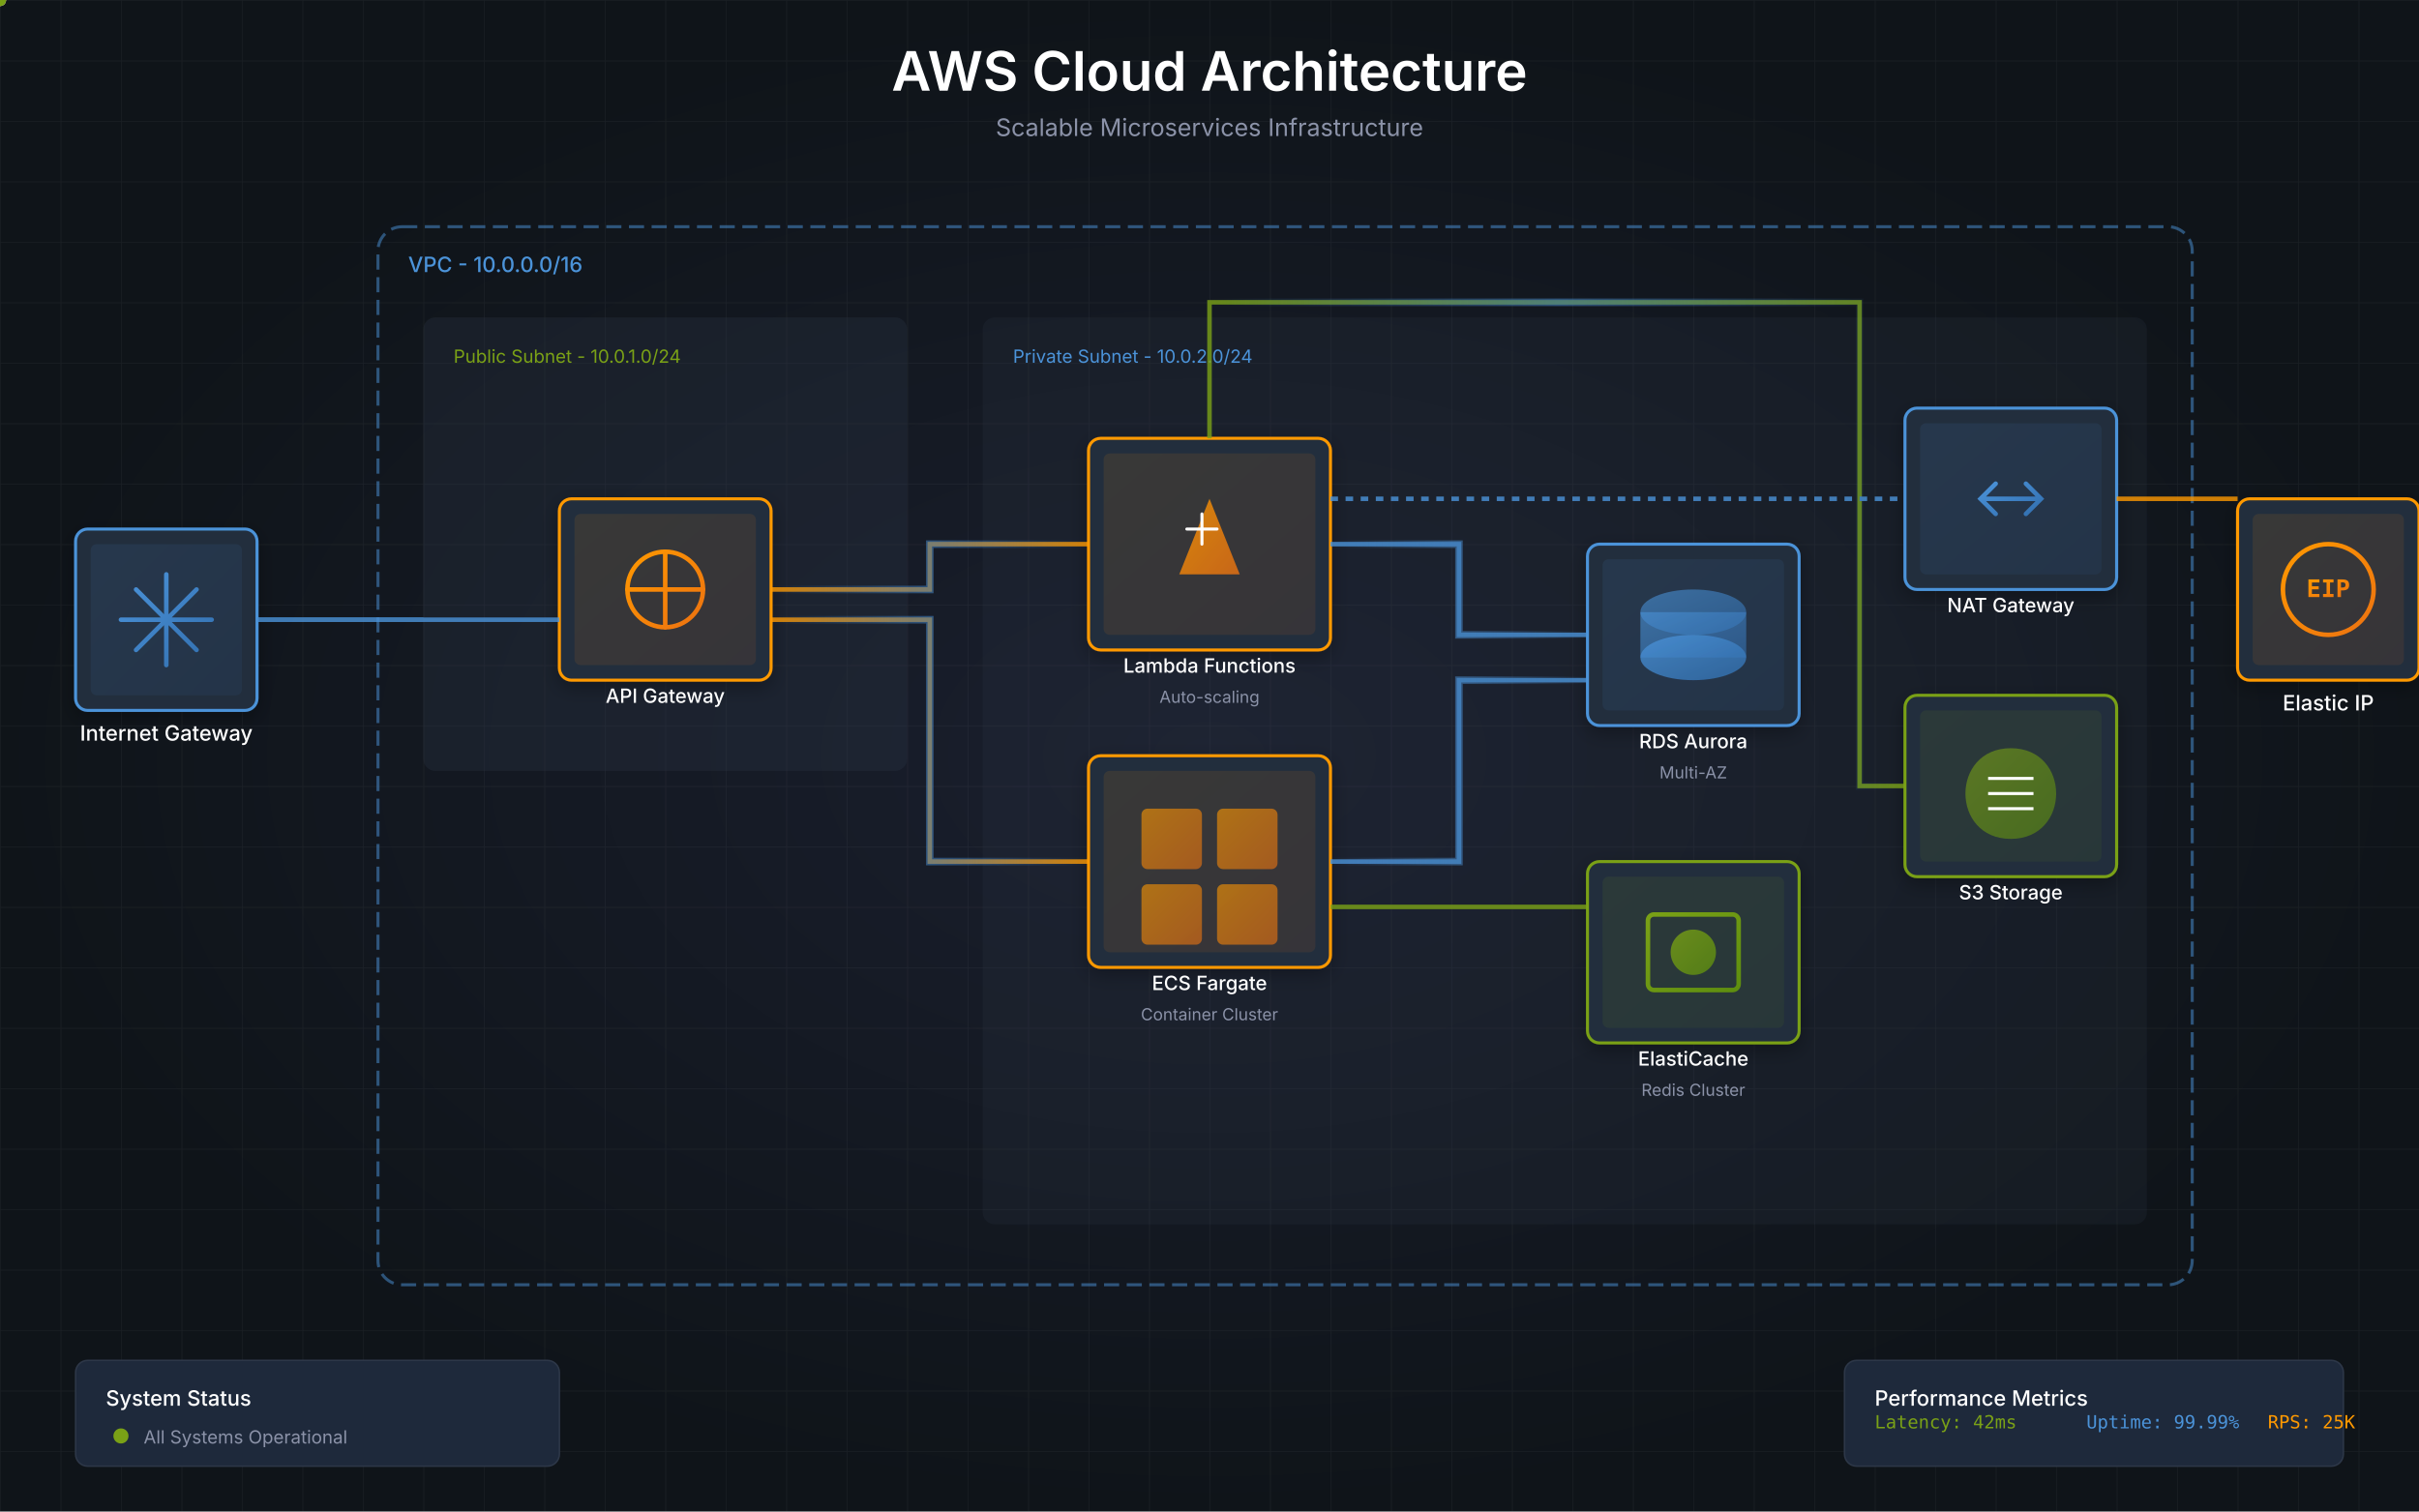
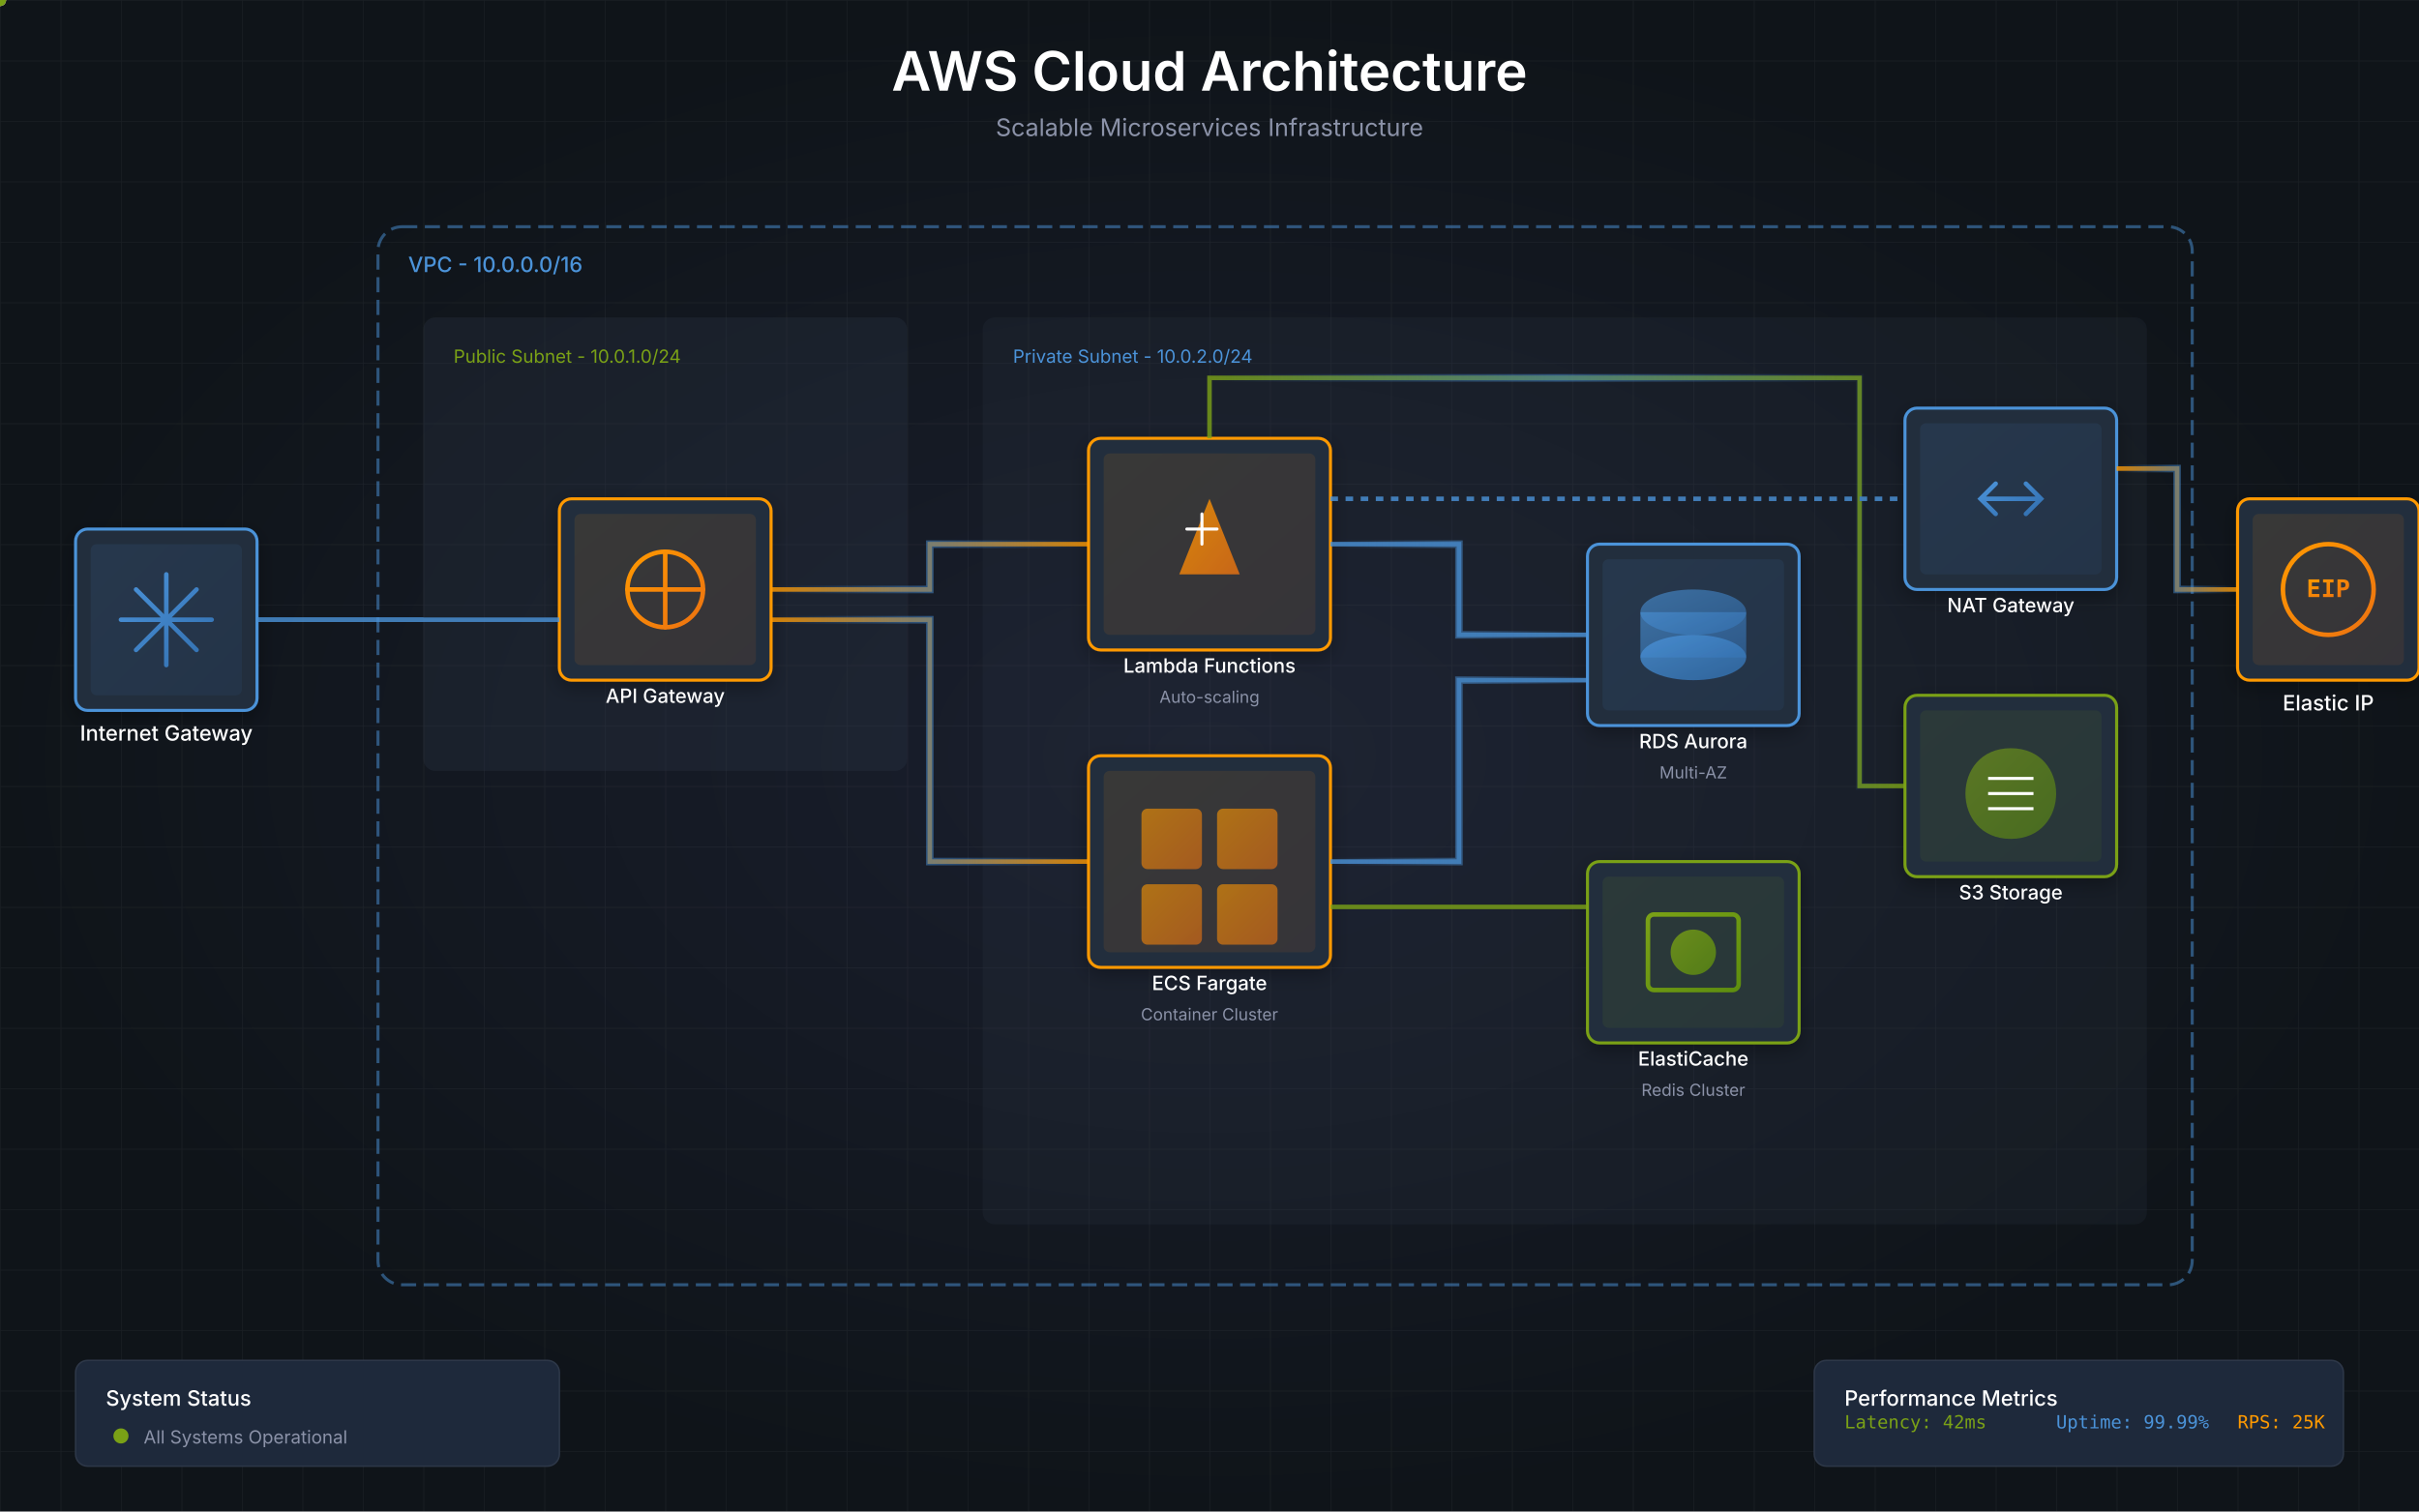
<svg xmlns="http://www.w3.org/2000/svg" width="1600" height="1000" viewBox="0 0 1600 1000">
  <defs>
    <linearGradient id="awsOrange" x1="0%" y1="0%" x2="100%" y2="100%">
      <stop offset="0%" style="stop-color:#FF9900;stop-opacity:1" />
      <stop offset="100%" style="stop-color:#EC7211;stop-opacity:1" />
    </linearGradient>
    <linearGradient id="awsBlue" x1="0%" y1="0%" x2="100%" y2="100%">
      <stop offset="0%" style="stop-color:#4B93D9;stop-opacity:1" />
      <stop offset="100%" style="stop-color:#326FAF;stop-opacity:1" />
    </linearGradient>
    <linearGradient id="awsGreen" x1="0%" y1="0%" x2="100%" y2="100%">
      <stop offset="0%" style="stop-color:#7AA116;stop-opacity:1" />
      <stop offset="100%" style="stop-color:#5E8E0F;stop-opacity:1" />
    </linearGradient>
    <radialGradient id="bgGradient" cx="50%" cy="50%">
      <stop offset="0%" style="stop-color:#1a1f2e;stop-opacity:1" />
      <stop offset="100%" style="stop-color:#0f1419;stop-opacity:1" />
    </radialGradient>
    <filter id="glow">
      <feGaussianBlur stdDeviation="3" result="coloredBlur" />
      <feMerge>
        <feMergeNode in="coloredBlur" />
        <feMergeNode in="SourceGraphic" />
      </feMerge>
    </filter>
    <filter id="shadow" x="-50%" y="-50%" width="200%" height="200%">
      <feDropShadow dx="0" dy="4" stdDeviation="6" flood-color="#000000" flood-opacity="0.3" />
    </filter>
    <linearGradient id="flow" x1="0%" y1="0%" x2="100%" y2="0%">
      <stop offset="0%" style="stop-color:#4B93D9;stop-opacity:0">
        <animate attributeName="offset" values="-0.5;1.5" dur="3s" repeatCount="indefinite" />
      </stop>
      <stop offset="50%" style="stop-color:#4B93D9;stop-opacity:1">
        <animate attributeName="offset" values="0;2" dur="3s" repeatCount="indefinite" />
      </stop>
      <stop offset="100%" style="stop-color:#4B93D9;stop-opacity:0">
        <animate attributeName="offset" values="0.5;2.5" dur="3s" repeatCount="indefinite" />
      </stop>
    </linearGradient>
  </defs>
  <rect width="1600" height="1000" fill="url(#bgGradient)" />
  <g opacity="0.05">
    <pattern id="grid" width="40" height="40" patternUnits="userSpaceOnUse">
      <path d="M 40 0 L 0 0 0 40" fill="none" stroke="white" stroke-width="1" />
    </pattern>
    <rect width="1600" height="1000" fill="url(#grid)" />
  </g>
  <text x="800" y="60" text-anchor="middle" font-family="'SF Pro Display', -apple-system, sans-serif" font-size="36" font-weight="600" fill="white">AWS Cloud Architecture</text>
  <text x="800" y="90" text-anchor="middle" font-family="'SF Pro Display', -apple-system, sans-serif" font-size="16" font-weight="400" fill="#8b92a8">Scalable Microservices Infrastructure</text>
  <rect x="250" y="150" width="1200" height="700" rx="16" fill="none" stroke="#4B93D9" stroke-width="2" stroke-dasharray="10 5" opacity="0.5" />
  <text x="270" y="180" font-family="'SF Pro Display', -apple-system, sans-serif" font-size="14" font-weight="500" fill="#4B93D9">VPC - 10.0.0.0/16</text>
  <rect x="280" y="210" width="320" height="300" rx="8" fill="#2d3748" opacity="0.3" />
  <text x="300" y="240" font-family="'SF Pro Display', -apple-system, sans-serif" font-size="12" font-weight="400" fill="#7AA116">Public Subnet - 10.0.1.0/24</text>
  <rect x="650" y="210" width="770" height="600" rx="8" fill="#2d3748" opacity="0.2" />
  <text x="670" y="240" font-family="'SF Pro Display', -apple-system, sans-serif" font-size="12" font-weight="400" fill="#4B93D9">Private Subnet - 10.0.2.0/24</text>
  <g transform="translate(50, 350)">
    <rect x="0" y="0" width="120" height="120" rx="8" fill="#232f3e" stroke="#4B93D9" stroke-width="2" filter="url(#shadow)" />
    <rect x="10" y="10" width="100" height="100" rx="4" fill="url(#awsBlue)" opacity="0.1" />
    <path d="M60,30 L60,90 M30,60 L90,60 M40,40 L80,80 M80,40 L40,80" stroke="url(#awsBlue)" stroke-width="3" stroke-linecap="round" fill="none" />
    <text x="60" y="140" text-anchor="middle" font-family="'SF Pro Display', -apple-system, sans-serif" font-size="14" font-weight="500" fill="white">Internet Gateway</text>
  </g>
  <g transform="translate(370, 330)">
    <rect x="0" y="0" width="140" height="120" rx="8" fill="#232f3e" stroke="#FF9900" stroke-width="2" filter="url(#shadow)" />
    <rect x="10" y="10" width="120" height="100" rx="4" fill="url(#awsOrange)" opacity="0.1" />
    <circle cx="70" cy="60" r="25" fill="none" stroke="url(#awsOrange)" stroke-width="3" />
    <path d="M70,35 L70,85 M45,60 L95,60" stroke="url(#awsOrange)" stroke-width="3" stroke-linecap="round" />
    <text x="70" y="135" text-anchor="middle" font-family="'SF Pro Display', -apple-system, sans-serif" font-size="13" font-weight="500" fill="white">API Gateway</text>
  </g>
  <g transform="translate(720, 290)">
    <rect x="0" y="0" width="160" height="140" rx="8" fill="#232f3e" stroke="#FF9900" stroke-width="2" filter="url(#shadow)" />
    <rect x="10" y="10" width="140" height="120" rx="4" fill="url(#awsOrange)" opacity="0.1" />
    <path d="M80,40 L60,90 L100,90 Z" fill="url(#awsOrange)" opacity="0.8" />
    <path d="M65,60 L85,60 M75,50 L75,70" stroke="white" stroke-width="2" stroke-linecap="round" />
    <text x="80" y="155" text-anchor="middle" font-family="'SF Pro Display', -apple-system, sans-serif" font-size="13" font-weight="500" fill="white">Lambda Functions</text>
    <text x="80" y="175" text-anchor="middle" font-family="'SF Pro Display', -apple-system, sans-serif" font-size="11" font-weight="400" fill="#8b92a8">Auto-scaling</text>
  </g>
  <g transform="translate(720, 500)">
    <rect x="0" y="0" width="160" height="140" rx="8" fill="#232f3e" stroke="#FF9900" stroke-width="2" filter="url(#shadow)" />
    <rect x="10" y="10" width="140" height="120" rx="4" fill="url(#awsOrange)" opacity="0.1" />
    <rect x="35" y="35" width="40" height="40" rx="4" fill="url(#awsOrange)" opacity="0.6" />
    <rect x="85" y="35" width="40" height="40" rx="4" fill="url(#awsOrange)" opacity="0.6" />
    <rect x="35" y="85" width="40" height="40" rx="4" fill="url(#awsOrange)" opacity="0.6" />
    <rect x="85" y="85" width="40" height="40" rx="4" fill="url(#awsOrange)" opacity="0.6" />
    <text x="80" y="155" text-anchor="middle" font-family="'SF Pro Display', -apple-system, sans-serif" font-size="13" font-weight="500" fill="white">ECS Fargate</text>
    <text x="80" y="175" text-anchor="middle" font-family="'SF Pro Display', -apple-system, sans-serif" font-size="11" font-weight="400" fill="#8b92a8">Container Cluster</text>
  </g>
  <g transform="translate(1050, 360)">
    <rect x="0" y="0" width="140" height="120" rx="8" fill="#232f3e" stroke="#4B93D9" stroke-width="2" filter="url(#shadow)" />
    <rect x="10" y="10" width="120" height="100" rx="4" fill="url(#awsBlue)" opacity="0.1" />
    <ellipse cx="70" cy="45" rx="35" ry="15" fill="url(#awsBlue)" opacity="0.6" />
    <rect x="35" y="45" width="70" height="30" fill="url(#awsBlue)" opacity="0.6" />
    <ellipse cx="70" cy="75" rx="35" ry="15" fill="url(#awsBlue)" opacity="0.8" />
    <text x="70" y="135" text-anchor="middle" font-family="'SF Pro Display', -apple-system, sans-serif" font-size="13" font-weight="500" fill="white">RDS Aurora</text>
    <text x="70" y="155" text-anchor="middle" font-family="'SF Pro Display', -apple-system, sans-serif" font-size="11" font-weight="400" fill="#8b92a8">Multi-AZ</text>
  </g>
  <g transform="translate(1050, 570)">
    <rect x="0" y="0" width="140" height="120" rx="8" fill="#232f3e" stroke="#7AA116" stroke-width="2" filter="url(#shadow)" />
    <rect x="10" y="10" width="120" height="100" rx="4" fill="url(#awsGreen)" opacity="0.1" />
    <rect x="40" y="35" width="60" height="50" rx="4" fill="none" stroke="url(#awsGreen)" stroke-width="3" />
    <circle cx="70" cy="60" r="15" fill="url(#awsGreen)" opacity="0.8" />
    <text x="70" y="135" text-anchor="middle" font-family="'SF Pro Display', -apple-system, sans-serif" font-size="13" font-weight="500" fill="white">ElastiCache</text>
    <text x="70" y="155" text-anchor="middle" font-family="'SF Pro Display', -apple-system, sans-serif" font-size="11" font-weight="400" fill="#8b92a8">Redis Cluster</text>
  </g>
  <g transform="translate(1260, 460)">
    <rect x="0" y="0" width="140" height="120" rx="8" fill="#232f3e" stroke="#7AA116" stroke-width="2" filter="url(#shadow)" />
    <rect x="10" y="10" width="120" height="100" rx="4" fill="url(#awsGreen)" opacity="0.1" />
    <path d="M70,35 C50,35 40,50 40,65 C40,80 50,95 70,95 C90,95 100,80 100,65 C100,50 90,35 70,35 Z" fill="url(#awsGreen)" opacity="0.6" />
    <path d="M55,55 L85,55 M55,65 L85,65 M55,75 L85,75" stroke="white" stroke-width="2" />
    <text x="70" y="135" text-anchor="middle" font-family="'SF Pro Display', -apple-system, sans-serif" font-size="13" font-weight="500" fill="white">S3 Storage</text>
  </g>
  <g transform="translate(1260, 270)">
    <rect x="0" y="0" width="140" height="120" rx="8" fill="#232f3e" stroke="#4B93D9" stroke-width="2" filter="url(#shadow)" />
    <rect x="10" y="10" width="120" height="100" rx="4" fill="url(#awsBlue)" opacity="0.1" />
    <path d="M50,60 L90,60 M60,50 L50,60 L60,70 M80,50 L90,60 L80,70" stroke="url(#awsBlue)" stroke-width="3" stroke-linecap="round" fill="none" />
    <text x="70" y="135" text-anchor="middle" font-family="'SF Pro Display', -apple-system, sans-serif" font-size="13" font-weight="500" fill="white">NAT Gateway</text>
  </g>
  <g transform="translate(1480, 330)">
    <rect x="0" y="0" width="120" height="120" rx="8" fill="#232f3e" stroke="#FF9900" stroke-width="2" filter="url(#shadow)" />
    <rect x="10" y="10" width="100" height="100" rx="4" fill="url(#awsOrange)" opacity="0.1" />
    <circle cx="60" cy="60" r="30" fill="none" stroke="url(#awsOrange)" stroke-width="3" />
    <text x="60" y="65" text-anchor="middle" font-family="monospace" font-size="16" font-weight="bold" fill="url(#awsOrange)">EIP</text>
    <text x="60" y="140" text-anchor="middle" font-family="'SF Pro Display', -apple-system, sans-serif" font-size="14" font-weight="500" fill="white">Elastic IP</text>
  </g>
  <g stroke-width="3" fill="none" opacity="0.8">
    <path d="M170,410 L280,410" stroke="#4B93D9" />
    <path d="M170,410 L280,410" stroke="url(#flow)" stroke-width="5" opacity="0.6" />
    <path d="M170,410 L370,410" stroke="#4B93D9" />
    <path d="M170,410 L370,410" stroke="url(#flow)" stroke-width="5" opacity="0.6" />
    <path d="M510,390 L615,390 L615,360 L720,360" stroke="#FF9900" />
    <path d="M510,390 L615,390 L615,360 L720,360" stroke="url(#flow)" stroke-width="5" opacity="0.6" />
    <path d="M510,410 L615,410 L615,570 L720,570" stroke="#FF9900" />
    <path d="M510,410 L615,410 L615,570 L720,570" stroke="url(#flow)" stroke-width="5" opacity="0.6" />
    <path d="M880,360 L965,360 L965,420 L1050,420" stroke="#4B93D9" />
    <path d="M880,360 L965,360 L965,420 L1050,420" stroke="url(#flow)" stroke-width="5" opacity="0.6" />
    <path d="M880,570 L965,570 L965,450 L1050,450" stroke="#4B93D9" />
    <path d="M880,570 L965,570 L965,450 L1050,450" stroke="url(#flow)" stroke-width="5" opacity="0.6" />
    <path d="M880,600 L1050,600" stroke="#7AA116" />
    <path d="M880,600 L1050,600" stroke="url(#flow)" stroke-width="5" opacity="0.6" />
-     <path d="M800,290 L800,200 L1230,200 L1230,520 L1260,520" stroke="#7AA116" />
-     <path d="M800,290 L800,200 L1230,200 L1230,520 L1260,520" stroke="url(#flow)" stroke-width="5" opacity="0.6" />
+     <path d="M800,290 L800,250 L1230,250 L1230,520 L1260,520" stroke="#7AA116" />
+     <path d="M800,290 L800,250 L1230,250 L1230,520 L1260,520" stroke="url(#flow)" stroke-width="5" opacity="0.6" />
    <path d="M880,330 L1230,330 L1230,330 L1260,330" stroke="#4B93D9" stroke-dasharray="5 5">
      <animate attributeName="stroke-dashoffset" values="0;10" dur="1s" repeatCount="indefinite" />
    </path>
-     <path d="M1400,330 L1480,330" stroke="#FF9900" />
-     <path d="M1400,330 L1480,330" stroke="url(#flow)" stroke-width="5" opacity="0.6" />
+     <path d="M1400,310 L1440,310 L1440,390 L1480,390" stroke="#FF9900" />
+     <path d="M1400,310 L1440,310 L1440,390 L1480,390" stroke="url(#flow)" stroke-width="5" opacity="0.6" />
  </g>
  <g>
    <circle r="4" fill="#4B93D9">
      <animateMotion path="M170,410 L370,410" dur="2s" repeatCount="indefinite" />
    </circle>
    <circle r="4" fill="#FF9900">
      <animateMotion path="M510,390 L615,390 L615,360 L720,360" dur="2.5s" repeatCount="indefinite" />
    </circle>
    <circle r="4" fill="#FF9900">
      <animateMotion path="M510,410 L615,410 L615,570 L720,570" dur="2.5s" begin="0.8s" repeatCount="indefinite" />
    </circle>
    <circle r="4" fill="#4B93D9">
      <animateMotion path="M880,360 L965,360 L965,420 L1050,420" dur="2s" begin="1s" repeatCount="indefinite" />
    </circle>
    <circle r="4" fill="#7AA116">
      <animateMotion path="M880,600 L1050,600" dur="1.5s" begin="0.5s" repeatCount="indefinite" />
    </circle>
  </g>
  <g transform="translate(50, 900)">
    <rect x="0" y="0" width="320" height="70" rx="8" fill="#1e293b" stroke="#2d3748" stroke-width="1" />
    <text x="20" y="30" font-family="'SF Pro Display', -apple-system, sans-serif" font-size="14" font-weight="500" fill="white">System Status</text>
    <circle cx="30" cy="50" r="5" fill="#7AA116">
      <animate attributeName="opacity" values="1;0.3;1" dur="2s" repeatCount="indefinite" />
    </circle>
    <text x="45" y="55" font-family="'SF Pro Display', -apple-system, sans-serif" font-size="12" font-weight="400" fill="#8b92a8">All Systems Operational</text>
  </g>
-   <g transform="translate(1220, 900)">
-     <rect x="0" y="0" width="330" height="70" rx="8" fill="#1e293b" stroke="#2d3748" stroke-width="1" />
+   <g transform="translate(1200, 900)">
+     <rect x="0" y="0" width="350" height="70" rx="8" fill="#1e293b" stroke="#2d3748" stroke-width="1" />
    <text x="20" y="30" font-family="'SF Pro Display', -apple-system, sans-serif" font-size="14" font-weight="500" fill="white">Performance Metrics</text>
    <g transform="translate(20, 45)">
      <text x="0" y="0" font-family="'SF Mono', monospace" font-size="12" fill="#7AA116">Latency: 42ms</text>
      <text x="140" y="0" font-family="'SF Mono', monospace" font-size="12" fill="#4B93D9">Uptime: 99.99%</text>
      <text x="260" y="0" font-family="'SF Mono', monospace" font-size="12" fill="#FF9900">RPS: 25K</text>
    </g>
  </g>
</svg>
